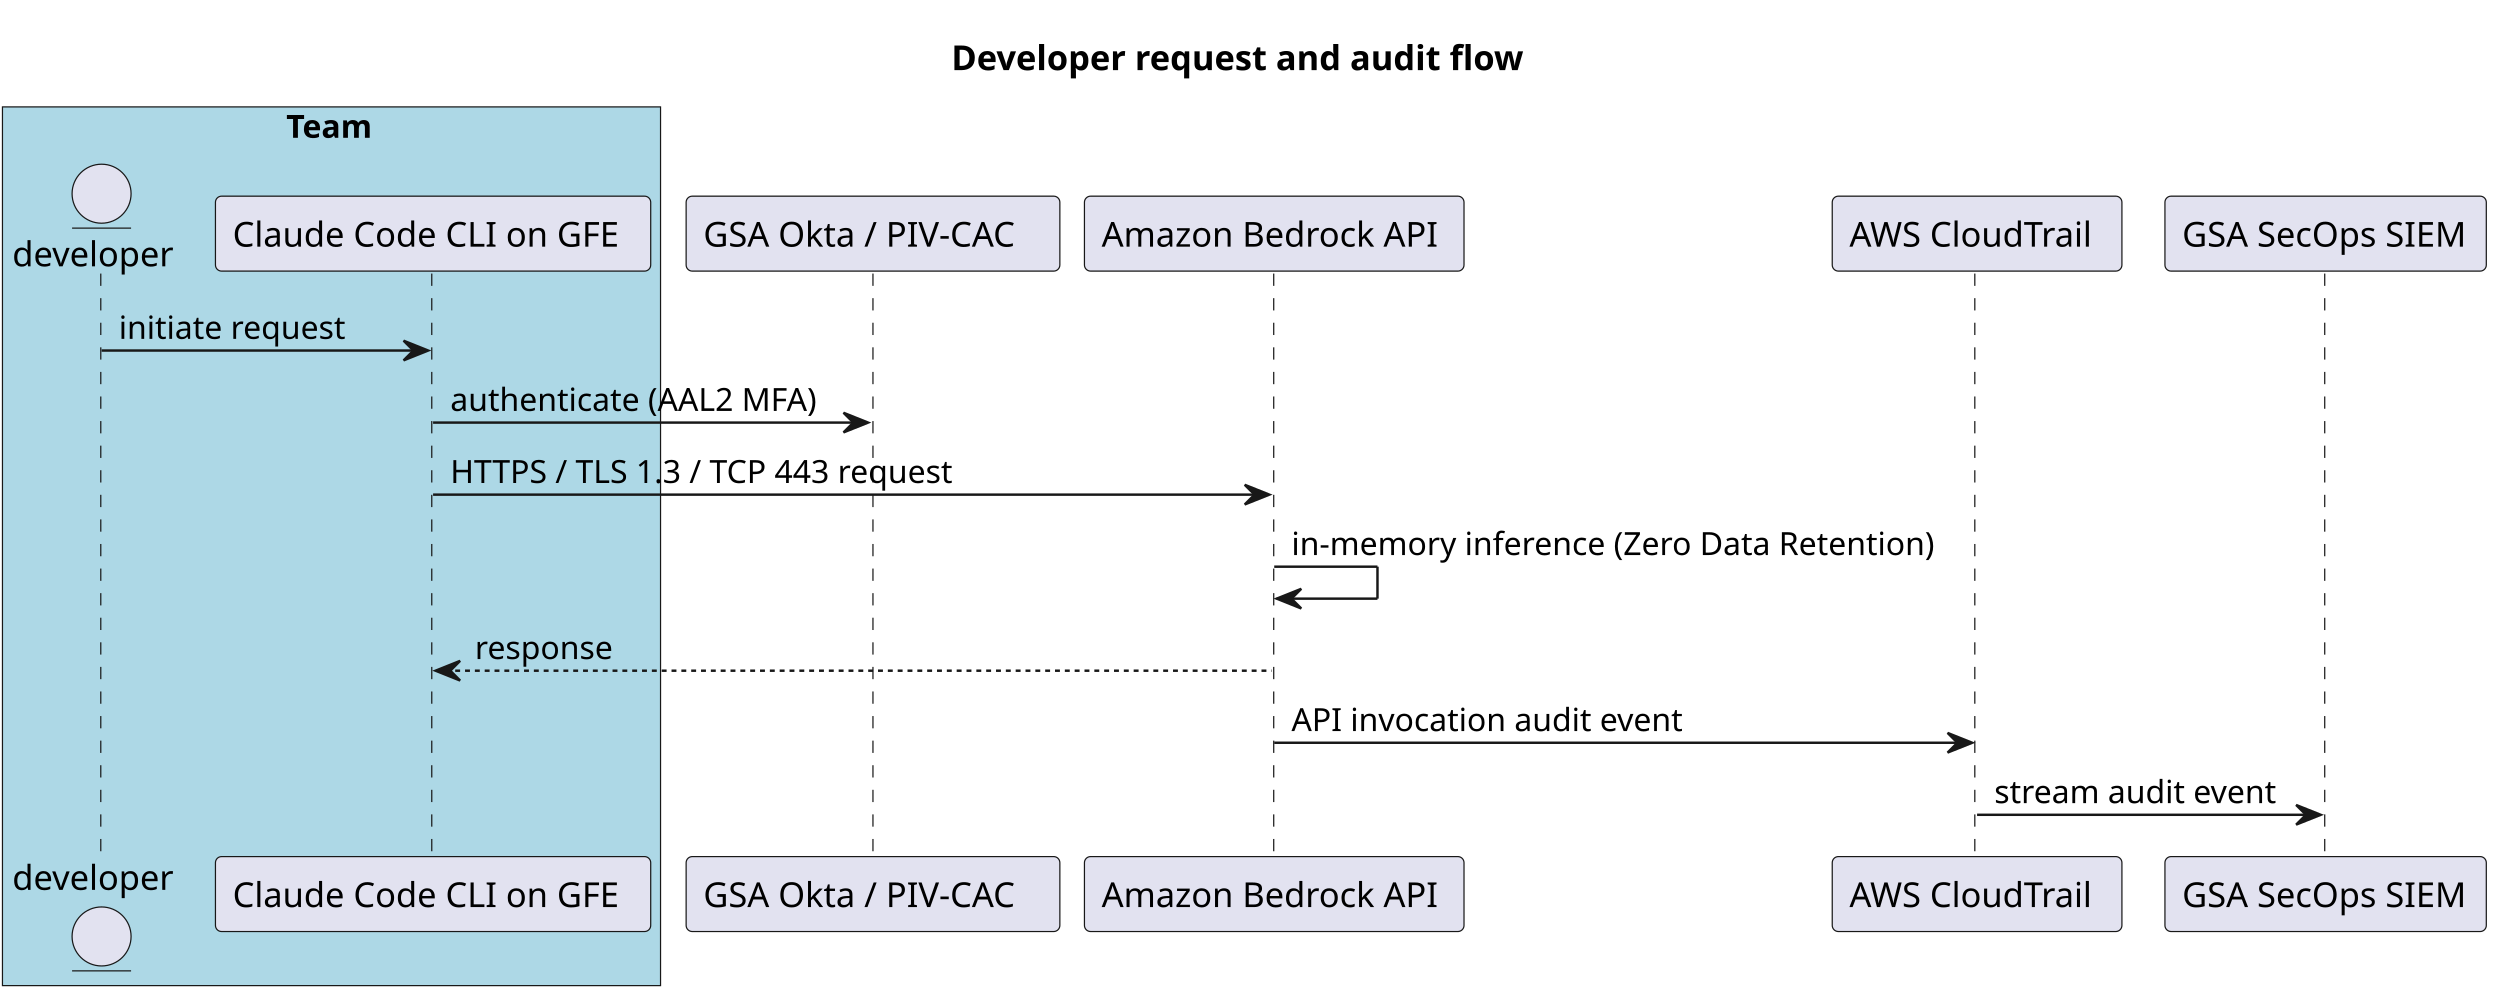
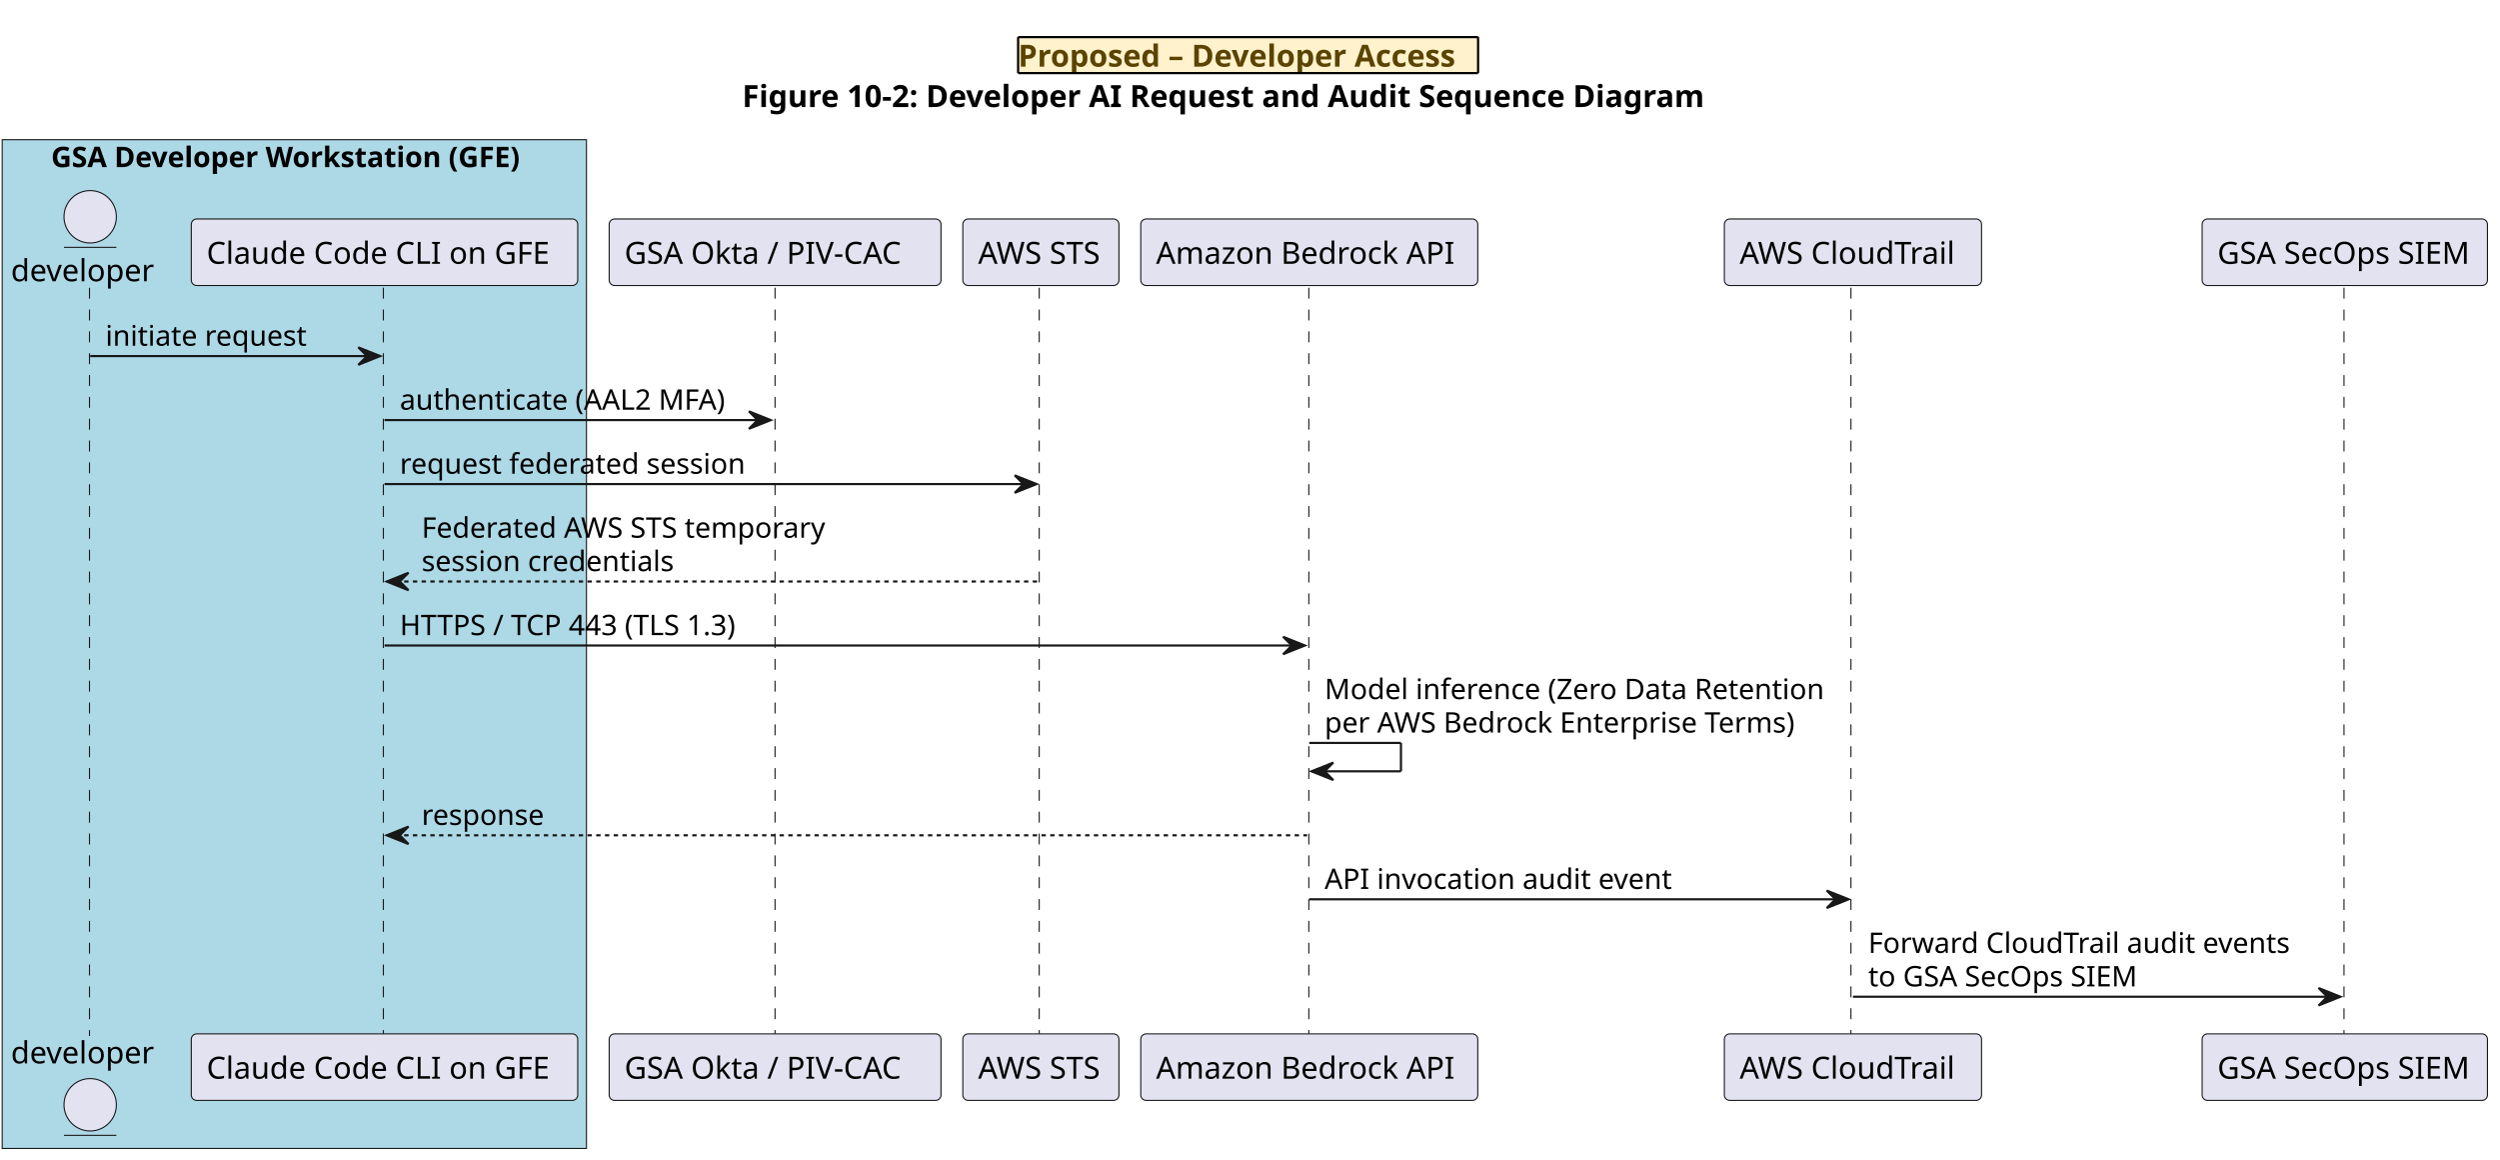
- <svg xmlns="http://www.w3.org/2000/svg" contentStyleType="text/css" height="406px" preserveAspectRatio="none" style="width:1017px;height:406px;background:#FFFFFF;" version="1.1" viewBox="0 0 1017 406" width="1017px" zoomAndPan="magnify">
+ <svg xmlns="http://www.w3.org/2000/svg" contentStyleType="text/css" height="531px" preserveAspectRatio="none" style="width:1145px;height:531px;background:#FFFFFF;" version="1.1" viewBox="0 0 1145 531" width="1145px" zoomAndPan="magnify">
  <defs />
  <g>
-     <text fill="#000000" font-family="sans-serif" font-size="14" font-weight="bold" lengthAdjust="spacing" textLength="241.445" x="386.992" y="28.535">Developer request and audit flow</text>
-     <rect fill="#ADD8E6" height="357.461" style="stroke:#181818;stroke-width:0.5;" width="267.708" x="1" y="43.488" />
-     <text fill="#000000" font-family="sans-serif" font-size="13" font-weight="bold" lengthAdjust="spacing" textLength="36.835" x="116.436" y="56.057">Team</text>
-     <line style="stroke:#181818;stroke-width:0.5;stroke-dasharray:5.0,5.0;" x1="41" x2="41" y1="111.287" y2="349.461" />
-     <line style="stroke:#181818;stroke-width:0.5;stroke-dasharray:5.0,5.0;" x1="175.644" x2="175.644" y1="111.287" y2="349.461" />
-     <line style="stroke:#181818;stroke-width:0.5;stroke-dasharray:5.0,5.0;" x1="355.119" x2="355.119" y1="111.287" y2="349.461" />
-     <line style="stroke:#181818;stroke-width:0.5;stroke-dasharray:5.0,5.0;" x1="518.15" x2="518.15" y1="111.287" y2="349.461" />
-     <line style="stroke:#181818;stroke-width:0.5;stroke-dasharray:5.0,5.0;" x1="803.354" x2="803.354" y1="111.287" y2="349.461" />
-     <line style="stroke:#181818;stroke-width:0.5;stroke-dasharray:5.0,5.0;" x1="945.698" x2="945.698" y1="111.287" y2="349.461" />
-     <text fill="#000000" font-family="sans-serif" font-size="14" lengthAdjust="spacing" textLength="66.644" x="5" y="108.334">developer</text>
-     <ellipse cx="41.322" cy="78.799" fill="#E2E2F0" rx="12" ry="12" style="stroke:#181818;stroke-width:0.5;" />
-     <line style="stroke:#181818;stroke-width:0.5;" x1="29.322" x2="53.322" y1="92.799" y2="92.799" />
-     <text fill="#000000" font-family="sans-serif" font-size="14" lengthAdjust="spacing" textLength="66.644" x="5" y="361.996">developer</text>
-     <ellipse cx="41.322" cy="380.949" fill="#E2E2F0" rx="12" ry="12" style="stroke:#181818;stroke-width:0.5;" />
-     <line style="stroke:#181818;stroke-width:0.5;" x1="29.322" x2="53.322" y1="394.949" y2="394.949" />
-     <rect fill="#E2E2F0" height="30.488" rx="2.5" ry="2.5" style="stroke:#181818;stroke-width:0.5;" width="177.065" x="87.644" y="79.799" />
-     <text fill="#000000" font-family="sans-serif" font-size="14" lengthAdjust="spacing" textLength="163.065" x="94.644" y="100.334">Claude Code CLI on GFE</text>
-     <rect fill="#E2E2F0" height="30.488" rx="2.5" ry="2.5" style="stroke:#181818;stroke-width:0.5;" width="177.065" x="87.644" y="348.461" />
-     <text fill="#000000" font-family="sans-serif" font-size="14" lengthAdjust="spacing" textLength="163.065" x="94.644" y="368.996">Claude Code CLI on GFE</text>
-     <rect fill="#E2E2F0" height="30.488" rx="2.5" ry="2.5" style="stroke:#181818;stroke-width:0.5;" width="152.031" x="279.119" y="79.799" />
-     <text fill="#000000" font-family="sans-serif" font-size="14" lengthAdjust="spacing" textLength="138.031" x="286.119" y="100.334">GSA Okta / PIV-CAC</text>
-     <rect fill="#E2E2F0" height="30.488" rx="2.5" ry="2.5" style="stroke:#181818;stroke-width:0.5;" width="152.031" x="279.119" y="348.461" />
-     <text fill="#000000" font-family="sans-serif" font-size="14" lengthAdjust="spacing" textLength="138.031" x="286.119" y="368.996">GSA Okta / PIV-CAC</text>
-     <rect fill="#E2E2F0" height="30.488" rx="2.5" ry="2.5" style="stroke:#181818;stroke-width:0.5;" width="154.41" x="441.15" y="79.799" />
-     <text fill="#000000" font-family="sans-serif" font-size="14" lengthAdjust="spacing" textLength="140.41" x="448.15" y="100.334">Amazon Bedrock API</text>
-     <rect fill="#E2E2F0" height="30.488" rx="2.5" ry="2.5" style="stroke:#181818;stroke-width:0.5;" width="154.41" x="441.15" y="348.461" />
-     <text fill="#000000" font-family="sans-serif" font-size="14" lengthAdjust="spacing" textLength="140.41" x="448.15" y="368.996">Amazon Bedrock API</text>
-     <rect fill="#E2E2F0" height="30.488" rx="2.5" ry="2.5" style="stroke:#181818;stroke-width:0.5;" width="117.845" x="745.354" y="79.799" />
-     <text fill="#000000" font-family="sans-serif" font-size="14" lengthAdjust="spacing" textLength="103.845" x="752.354" y="100.334">AWS CloudTrail</text>
-     <rect fill="#E2E2F0" height="30.488" rx="2.5" ry="2.5" style="stroke:#181818;stroke-width:0.5;" width="117.845" x="745.354" y="348.461" />
-     <text fill="#000000" font-family="sans-serif" font-size="14" lengthAdjust="spacing" textLength="103.845" x="752.354" y="368.996">AWS CloudTrail</text>
-     <rect fill="#E2E2F0" height="30.488" rx="2.5" ry="2.5" style="stroke:#181818;stroke-width:0.5;" width="130.731" x="880.698" y="79.799" />
-     <text fill="#000000" font-family="sans-serif" font-size="14" lengthAdjust="spacing" textLength="116.731" x="887.698" y="100.334">GSA SecOps SIEM</text>
-     <rect fill="#E2E2F0" height="30.488" rx="2.5" ry="2.5" style="stroke:#181818;stroke-width:0.5;" width="130.731" x="880.698" y="348.461" />
-     <text fill="#000000" font-family="sans-serif" font-size="14" lengthAdjust="spacing" textLength="116.731" x="887.698" y="368.996">GSA SecOps SIEM</text>
-     <polygon fill="#181818" points="164.176,138.598,174.176,142.598,164.176,146.598,168.176,142.598" style="stroke:#181818;stroke-width:1;" />
-     <line style="stroke:#181818;stroke-width:1;" x1="41.322" x2="170.176" y1="142.598" y2="142.598" />
-     <text fill="#000000" font-family="sans-serif" font-size="13" lengthAdjust="spacing" textLength="95.145" x="48.322" y="137.856">initiate request</text>
-     <polygon fill="#181818" points="343.135,167.908,353.135,171.908,343.135,175.908,347.135,171.908" style="stroke:#181818;stroke-width:1;" />
-     <line style="stroke:#181818;stroke-width:1;" x1="176.176" x2="349.135" y1="171.908" y2="171.908" />
-     <text fill="#000000" font-family="sans-serif" font-size="13" lengthAdjust="spacing" textLength="154.959" x="183.176" y="167.166">authenticate (AAL2 MFA)</text>
-     <polygon fill="#181818" points="506.356,197.219,516.356,201.219,506.356,205.219,510.356,201.219" style="stroke:#181818;stroke-width:1;" />
-     <line style="stroke:#181818;stroke-width:1;" x1="176.176" x2="512.356" y1="201.219" y2="201.219" />
-     <text fill="#000000" font-family="sans-serif" font-size="13" lengthAdjust="spacing" textLength="221.92" x="183.176" y="196.477">HTTPS / TLS 1.3 / TCP 443 request</text>
-     <line style="stroke:#181818;stroke-width:1;" x1="518.356" x2="560.356" y1="230.529" y2="230.529" />
-     <line style="stroke:#181818;stroke-width:1;" x1="560.356" x2="560.356" y1="230.529" y2="243.529" />
-     <line style="stroke:#181818;stroke-width:1;" x1="519.356" x2="560.356" y1="243.529" y2="243.529" />
-     <polygon fill="#181818" points="529.356,239.529,519.356,243.529,529.356,247.529,525.356,243.529" style="stroke:#181818;stroke-width:1;" />
-     <text fill="#000000" font-family="sans-serif" font-size="13" lengthAdjust="spacing" textLength="271.921" x="525.356" y="225.787">in-memory inference (Zero Data Retention)</text>
-     <polygon fill="#181818" points="187.176,268.84,177.176,272.84,187.176,276.84,183.176,272.84" style="stroke:#181818;stroke-width:1;" />
-     <line style="stroke:#181818;stroke-width:1;stroke-dasharray:2.0,2.0;" x1="181.176" x2="517.356" y1="272.84" y2="272.84" />
-     <text fill="#000000" font-family="sans-serif" font-size="13" lengthAdjust="spacing" textLength="57.294" x="193.176" y="268.098">response</text>
-     <polygon fill="#181818" points="792.276,298.15,802.276,302.15,792.276,306.15,796.276,302.15" style="stroke:#181818;stroke-width:1;" />
-     <line style="stroke:#181818;stroke-width:1;" x1="518.356" x2="798.276" y1="302.15" y2="302.15" />
-     <text fill="#000000" font-family="sans-serif" font-size="13" lengthAdjust="spacing" textLength="163.484" x="525.356" y="297.408">API invocation audit event</text>
-     <polygon fill="#181818" points="934.063,327.461,944.063,331.461,934.063,335.461,938.063,331.461" style="stroke:#181818;stroke-width:1;" />
-     <line style="stroke:#181818;stroke-width:1;" x1="804.276" x2="940.063" y1="331.461" y2="331.461" />
-     <text fill="#000000" font-family="sans-serif" font-size="13" lengthAdjust="spacing" textLength="117.787" x="811.276" y="326.719">stream audit event</text>
+     <rect fill="#FFF2CC" height="16.488" style="stroke:none;stroke-width:1;" width="210.745" x="466.483" y="17" />
+     <text fill="#5B4300" font-family="sans-serif" font-size="14" font-weight="bold" lengthAdjust="spacing" textLength="210.745" x="466.483" y="30.535">Proposed – Developer Access</text>
+     <line style="stroke:#000000;stroke-width:1;" x1="466.483" x2="677.228" y1="17" y2="17" />
+     <line style="stroke:#000000;stroke-width:1;" x1="466.483" x2="677.228" y1="33.488" y2="33.488" />
+     <line style="stroke:#000000;stroke-width:1;" x1="466.483" x2="466.483" y1="17" y2="33.488" />
+     <line style="stroke:#000000;stroke-width:1;" x1="677.228" x2="677.228" y1="17" y2="33.488" />
+     <text fill="#000000" font-family="sans-serif" font-size="14" font-weight="bold" lengthAdjust="spacing" textLength="463.559" x="340.076" y="49.023">Figure 10-2: Developer AI Request and Audit Sequence Diagram</text>
+     <rect fill="#ADD8E6" height="462.014" style="stroke:#181818;stroke-width:0.5;" width="267.708" x="1" y="63.977" />
+     <text fill="#000000" font-family="sans-serif" font-size="13" font-weight="bold" lengthAdjust="spacing" textLength="222.86" x="23.424" y="76.545">GSA Developer Workstation (GFE)</text>
+     <line style="stroke:#181818;stroke-width:0.5;stroke-dasharray:5.0,5.0;" x1="41" x2="41" y1="131.775" y2="474.502" />
+     <line style="stroke:#181818;stroke-width:0.5;stroke-dasharray:5.0,5.0;" x1="175.644" x2="175.644" y1="131.775" y2="474.502" />
+     <line style="stroke:#181818;stroke-width:0.5;stroke-dasharray:5.0,5.0;" x1="355.119" x2="355.119" y1="131.775" y2="474.502" />
+     <line style="stroke:#181818;stroke-width:0.5;stroke-dasharray:5.0,5.0;" x1="476.15" x2="476.15" y1="131.775" y2="474.502" />
+     <line style="stroke:#181818;stroke-width:0.5;stroke-dasharray:5.0,5.0;" x1="599.688" x2="599.688" y1="131.775" y2="474.502" />
+     <line style="stroke:#181818;stroke-width:0.5;stroke-dasharray:5.0,5.0;" x1="848.069" x2="848.069" y1="131.775" y2="474.502" />
+     <line style="stroke:#181818;stroke-width:0.5;stroke-dasharray:5.0,5.0;" x1="1073.98" x2="1073.98" y1="131.775" y2="474.502" />
+     <text fill="#000000" font-family="sans-serif" font-size="14" lengthAdjust="spacing" textLength="66.644" x="5" y="128.822">developer</text>
+     <ellipse cx="41.322" cy="99.287" fill="#E2E2F0" rx="12" ry="12" style="stroke:#181818;stroke-width:0.5;" />
+     <line style="stroke:#181818;stroke-width:0.5;" x1="29.322" x2="53.322" y1="113.287" y2="113.287" />
+     <text fill="#000000" font-family="sans-serif" font-size="14" lengthAdjust="spacing" textLength="66.644" x="5" y="487.037">developer</text>
+     <ellipse cx="41.322" cy="505.99" fill="#E2E2F0" rx="12" ry="12" style="stroke:#181818;stroke-width:0.5;" />
+     <line style="stroke:#181818;stroke-width:0.5;" x1="29.322" x2="53.322" y1="519.99" y2="519.99" />
+     <rect fill="#E2E2F0" height="30.488" rx="2.5" ry="2.5" style="stroke:#181818;stroke-width:0.5;" width="177.065" x="87.644" y="100.287" />
+     <text fill="#000000" font-family="sans-serif" font-size="14" lengthAdjust="spacing" textLength="163.065" x="94.644" y="120.822">Claude Code CLI on GFE</text>
+     <rect fill="#E2E2F0" height="30.488" rx="2.5" ry="2.5" style="stroke:#181818;stroke-width:0.5;" width="177.065" x="87.644" y="473.502" />
+     <text fill="#000000" font-family="sans-serif" font-size="14" lengthAdjust="spacing" textLength="163.065" x="94.644" y="494.037">Claude Code CLI on GFE</text>
+     <rect fill="#E2E2F0" height="30.488" rx="2.5" ry="2.5" style="stroke:#181818;stroke-width:0.5;" width="152.031" x="279.119" y="100.287" />
+     <text fill="#000000" font-family="sans-serif" font-size="14" lengthAdjust="spacing" textLength="138.031" x="286.119" y="120.822">GSA Okta / PIV-CAC</text>
+     <rect fill="#E2E2F0" height="30.488" rx="2.5" ry="2.5" style="stroke:#181818;stroke-width:0.5;" width="152.031" x="279.119" y="473.502" />
+     <text fill="#000000" font-family="sans-serif" font-size="14" lengthAdjust="spacing" textLength="138.031" x="286.119" y="494.037">GSA Okta / PIV-CAC</text>
+     <rect fill="#E2E2F0" height="30.488" rx="2.5" ry="2.5" style="stroke:#181818;stroke-width:0.5;" width="71.538" x="441.15" y="100.287" />
+     <text fill="#000000" font-family="sans-serif" font-size="14" lengthAdjust="spacing" textLength="57.538" x="448.15" y="120.822">AWS STS</text>
+     <rect fill="#E2E2F0" height="30.488" rx="2.5" ry="2.5" style="stroke:#181818;stroke-width:0.5;" width="71.538" x="441.15" y="473.502" />
+     <text fill="#000000" font-family="sans-serif" font-size="14" lengthAdjust="spacing" textLength="57.538" x="448.15" y="494.037">AWS STS</text>
+     <rect fill="#E2E2F0" height="30.488" rx="2.5" ry="2.5" style="stroke:#181818;stroke-width:0.5;" width="154.41" x="522.688" y="100.287" />
+     <text fill="#000000" font-family="sans-serif" font-size="14" lengthAdjust="spacing" textLength="140.41" x="529.688" y="120.822">Amazon Bedrock API</text>
+     <rect fill="#E2E2F0" height="30.488" rx="2.5" ry="2.5" style="stroke:#181818;stroke-width:0.5;" width="154.41" x="522.688" y="473.502" />
+     <text fill="#000000" font-family="sans-serif" font-size="14" lengthAdjust="spacing" textLength="140.41" x="529.688" y="494.037">Amazon Bedrock API</text>
+     <rect fill="#E2E2F0" height="30.488" rx="2.5" ry="2.5" style="stroke:#181818;stroke-width:0.5;" width="117.845" x="790.069" y="100.287" />
+     <text fill="#000000" font-family="sans-serif" font-size="14" lengthAdjust="spacing" textLength="103.845" x="797.069" y="120.822">AWS CloudTrail</text>
+     <rect fill="#E2E2F0" height="30.488" rx="2.5" ry="2.5" style="stroke:#181818;stroke-width:0.5;" width="117.845" x="790.069" y="473.502" />
+     <text fill="#000000" font-family="sans-serif" font-size="14" lengthAdjust="spacing" textLength="103.845" x="797.069" y="494.037">AWS CloudTrail</text>
+     <rect fill="#E2E2F0" height="30.488" rx="2.5" ry="2.5" style="stroke:#181818;stroke-width:0.5;" width="130.731" x="1008.981" y="100.287" />
+     <text fill="#000000" font-family="sans-serif" font-size="14" lengthAdjust="spacing" textLength="116.731" x="1015.981" y="120.822">GSA SecOps SIEM</text>
+     <rect fill="#E2E2F0" height="30.488" rx="2.5" ry="2.5" style="stroke:#181818;stroke-width:0.5;" width="130.731" x="1008.981" y="473.502" />
+     <text fill="#000000" font-family="sans-serif" font-size="14" lengthAdjust="spacing" textLength="116.731" x="1015.981" y="494.037">GSA SecOps SIEM</text>
+     <polygon fill="#181818" points="164.176,159.086,174.176,163.086,164.176,167.086,168.176,163.086" style="stroke:#181818;stroke-width:1;" />
+     <line style="stroke:#181818;stroke-width:1;" x1="41.322" x2="170.176" y1="163.086" y2="163.086" />
+     <text fill="#000000" font-family="sans-serif" font-size="13" lengthAdjust="spacing" textLength="95.145" x="48.322" y="158.344">initiate request</text>
+     <polygon fill="#181818" points="343.135,188.397,353.135,192.397,343.135,196.397,347.135,192.397" style="stroke:#181818;stroke-width:1;" />
+     <line style="stroke:#181818;stroke-width:1;" x1="176.176" x2="349.135" y1="192.397" y2="192.397" />
+     <text fill="#000000" font-family="sans-serif" font-size="13" lengthAdjust="spacing" textLength="154.959" x="183.176" y="187.654">authenticate (AAL2 MFA)</text>
+     <polygon fill="#181818" points="464.919,217.707,474.919,221.707,464.919,225.707,468.919,221.707" style="stroke:#181818;stroke-width:1;" />
+     <line style="stroke:#181818;stroke-width:1;" x1="176.176" x2="470.919" y1="221.707" y2="221.707" />
+     <text fill="#000000" font-family="sans-serif" font-size="13" lengthAdjust="spacing" textLength="162.938" x="183.176" y="216.965">request federated session</text>
+     <polygon fill="#181818" points="187.176,262.328,177.176,266.328,187.176,270.328,183.176,266.328" style="stroke:#181818;stroke-width:1;" />
+     <line style="stroke:#181818;stroke-width:1;stroke-dasharray:2.0,2.0;" x1="181.176" x2="475.919" y1="266.328" y2="266.328" />
+     <text fill="#000000" font-family="sans-serif" font-size="13" lengthAdjust="spacing" textLength="189.097" x="193.176" y="246.275">Federated AWS STS temporary</text>
+     <text fill="#000000" font-family="sans-serif" font-size="13" lengthAdjust="spacing" textLength="119.945" x="193.176" y="261.586">session credentials</text>
+     <polygon fill="#181818" points="587.894,291.639,597.894,295.639,587.894,299.639,591.894,295.639" style="stroke:#181818;stroke-width:1;" />
+     <line style="stroke:#181818;stroke-width:1;" x1="176.176" x2="593.894" y1="295.639" y2="295.639" />
+     <text fill="#000000" font-family="sans-serif" font-size="13" lengthAdjust="spacing" textLength="167.788" x="183.176" y="290.897">HTTPS / TCP 443 (TLS 1.3)</text>
+     <line style="stroke:#181818;stroke-width:1;" x1="599.894" x2="641.894" y1="340.26" y2="340.26" />
+     <line style="stroke:#181818;stroke-width:1;" x1="641.894" x2="641.894" y1="340.26" y2="353.26" />
+     <line style="stroke:#181818;stroke-width:1;" x1="600.894" x2="641.894" y1="353.26" y2="353.26" />
+     <polygon fill="#181818" points="610.894,349.26,600.894,353.26,610.894,357.26,606.894,353.26" style="stroke:#181818;stroke-width:1;" />
+     <text fill="#000000" font-family="sans-serif" font-size="13" lengthAdjust="spacing" textLength="235.098" x="606.894" y="320.207">Model inference (Zero Data Retention</text>
+     <text fill="#000000" font-family="sans-serif" font-size="13" lengthAdjust="spacing" textLength="222.193" x="606.894" y="335.518">per AWS Bedrock Enterprise Terms)</text>
+     <polygon fill="#181818" points="187.176,378.57,177.176,382.57,187.176,386.57,183.176,382.57" style="stroke:#181818;stroke-width:1;" />
+     <line style="stroke:#181818;stroke-width:1;stroke-dasharray:2.0,2.0;" x1="181.176" x2="598.894" y1="382.57" y2="382.57" />
+     <text fill="#000000" font-family="sans-serif" font-size="13" lengthAdjust="spacing" textLength="57.294" x="193.176" y="377.828">response</text>
+     <polygon fill="#181818" points="836.992,407.881,846.992,411.881,836.992,415.881,840.992,411.881" style="stroke:#181818;stroke-width:1;" />
+     <line style="stroke:#181818;stroke-width:1;" x1="599.894" x2="842.992" y1="411.881" y2="411.881" />
+     <text fill="#000000" font-family="sans-serif" font-size="13" lengthAdjust="spacing" textLength="163.484" x="606.894" y="407.139">API invocation audit event</text>
+     <polygon fill="#181818" points="1062.346,452.502,1072.346,456.502,1062.346,460.502,1066.346,456.502" style="stroke:#181818;stroke-width:1;" />
+     <line style="stroke:#181818;stroke-width:1;" x1="848.992" x2="1068.346" y1="456.502" y2="456.502" />
+     <text fill="#000000" font-family="sans-serif" font-size="13" lengthAdjust="spacing" textLength="201.354" x="855.992" y="436.449">Forward CloudTrail audit events</text>
+     <text fill="#000000" font-family="sans-serif" font-size="13" lengthAdjust="spacing" textLength="125.353" x="855.992" y="451.76">to GSA SecOps SIEM</text>
  </g>
</svg>
